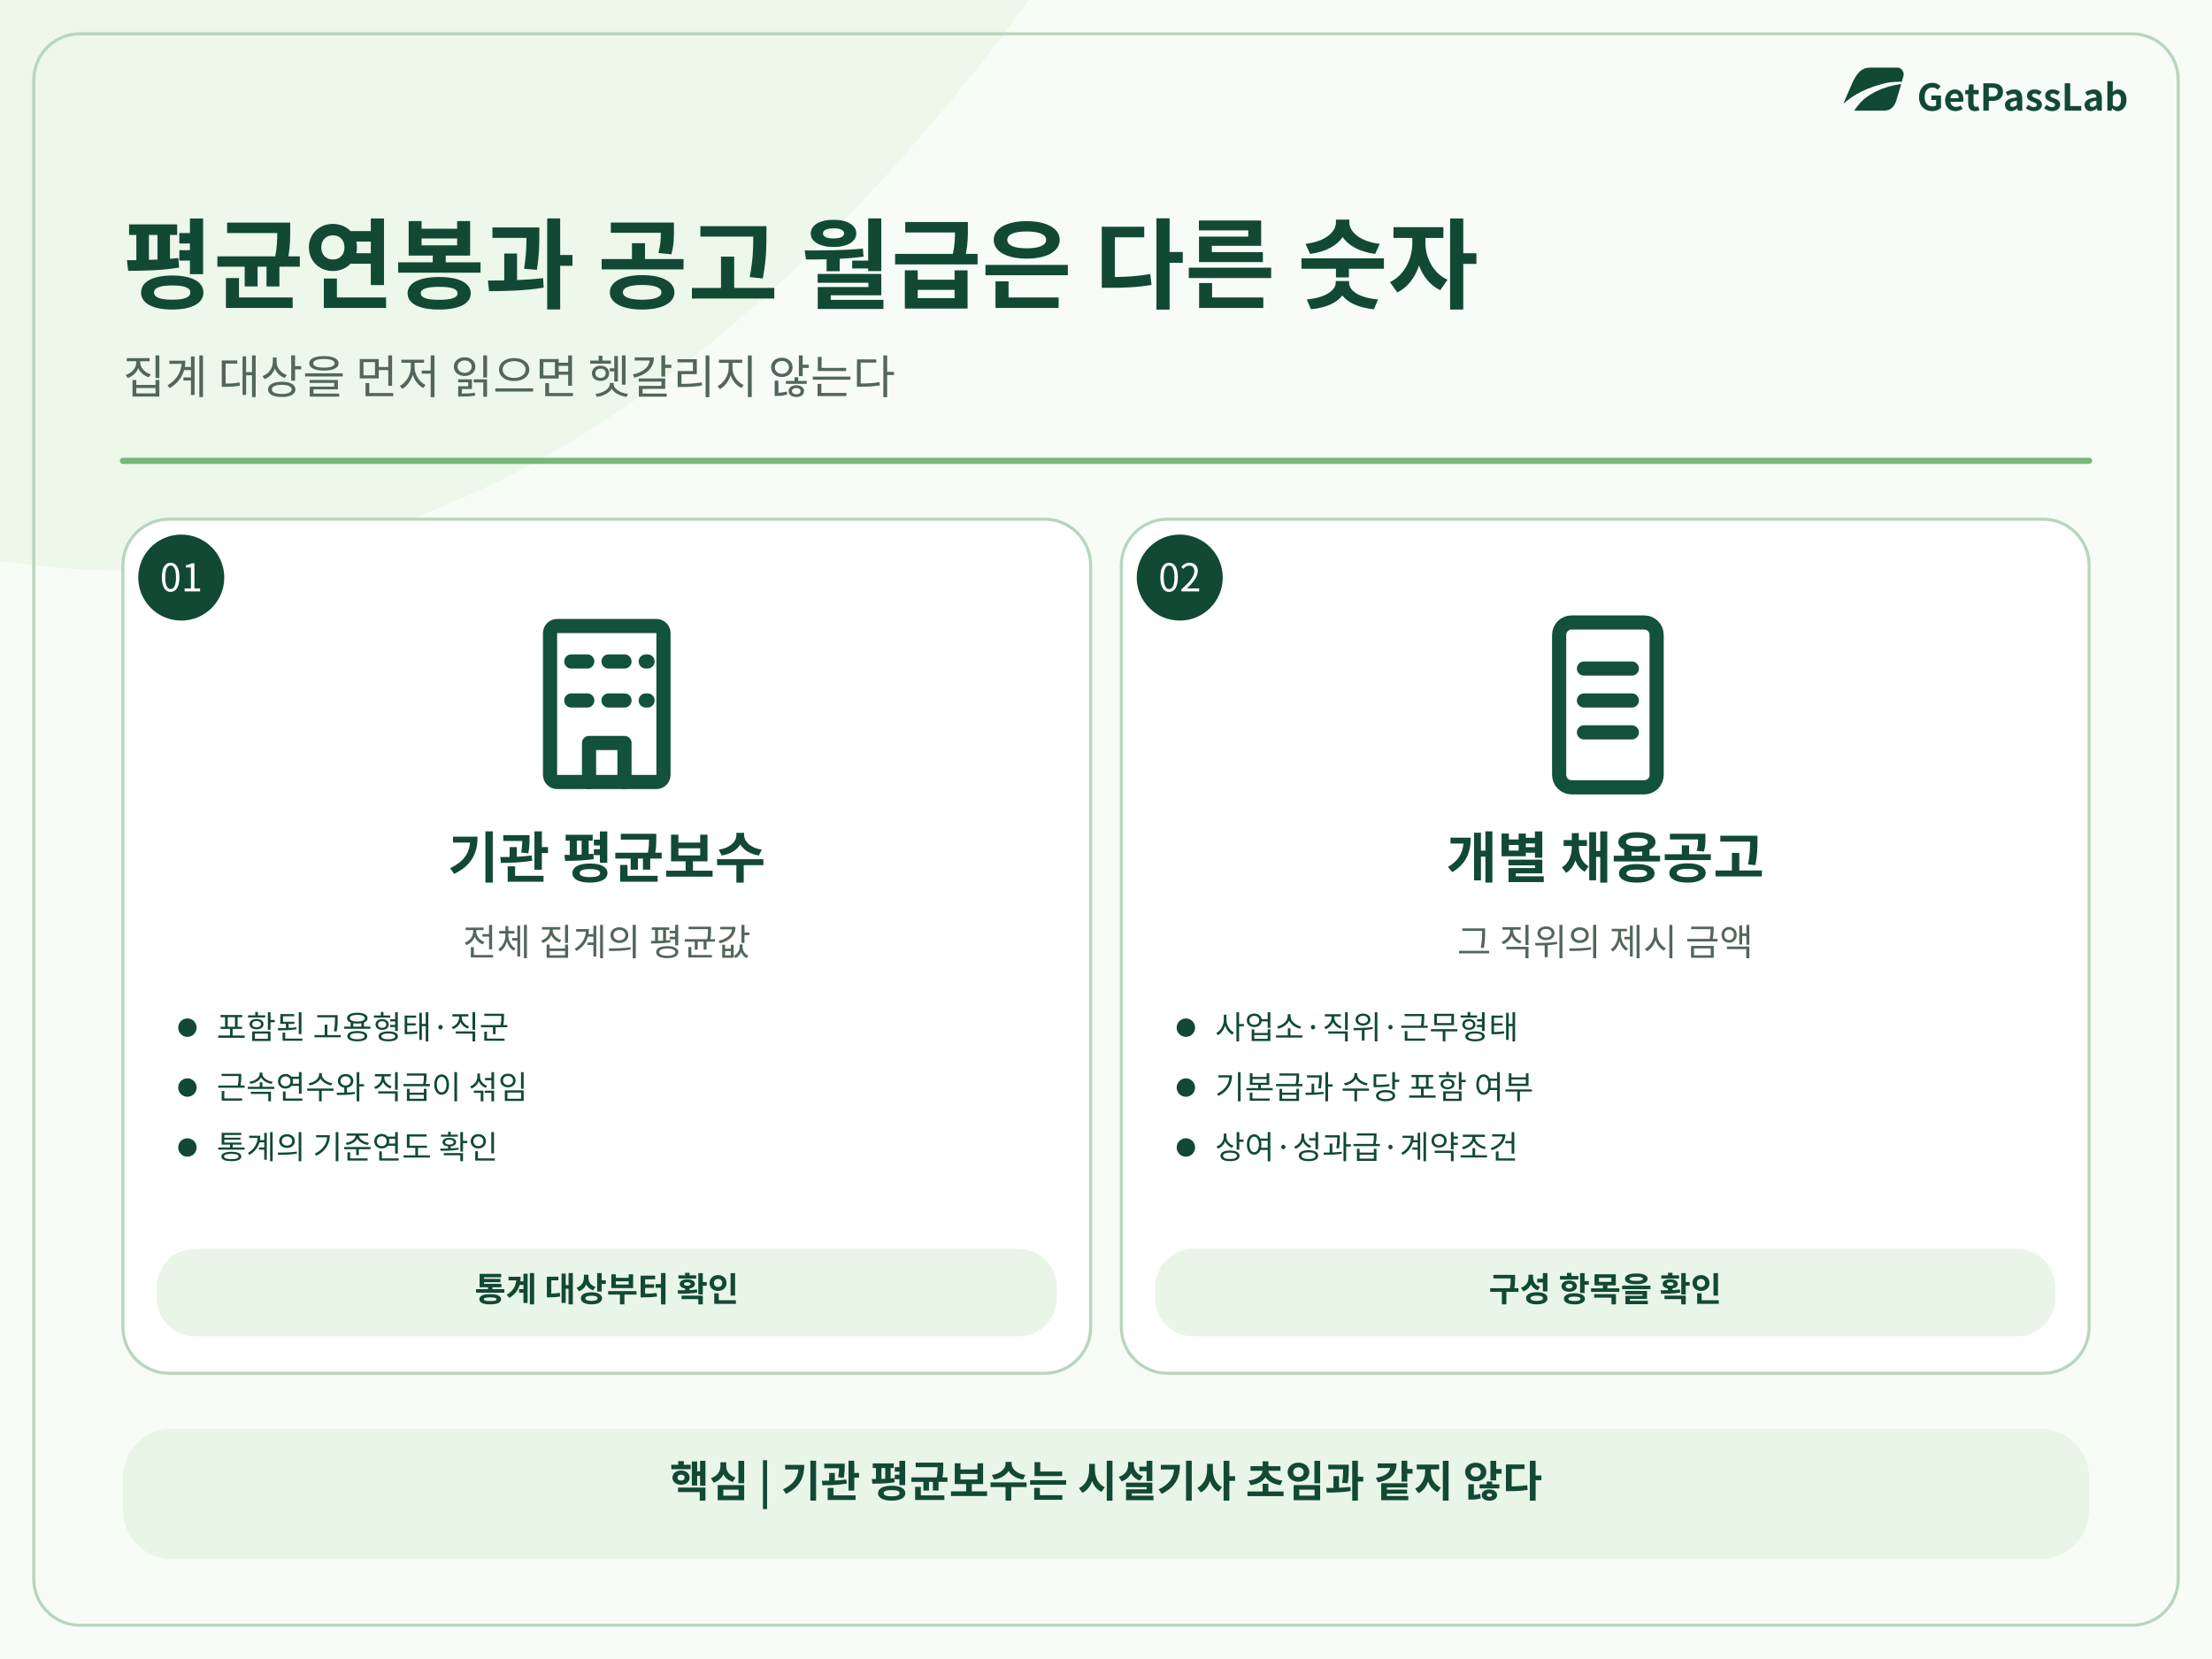
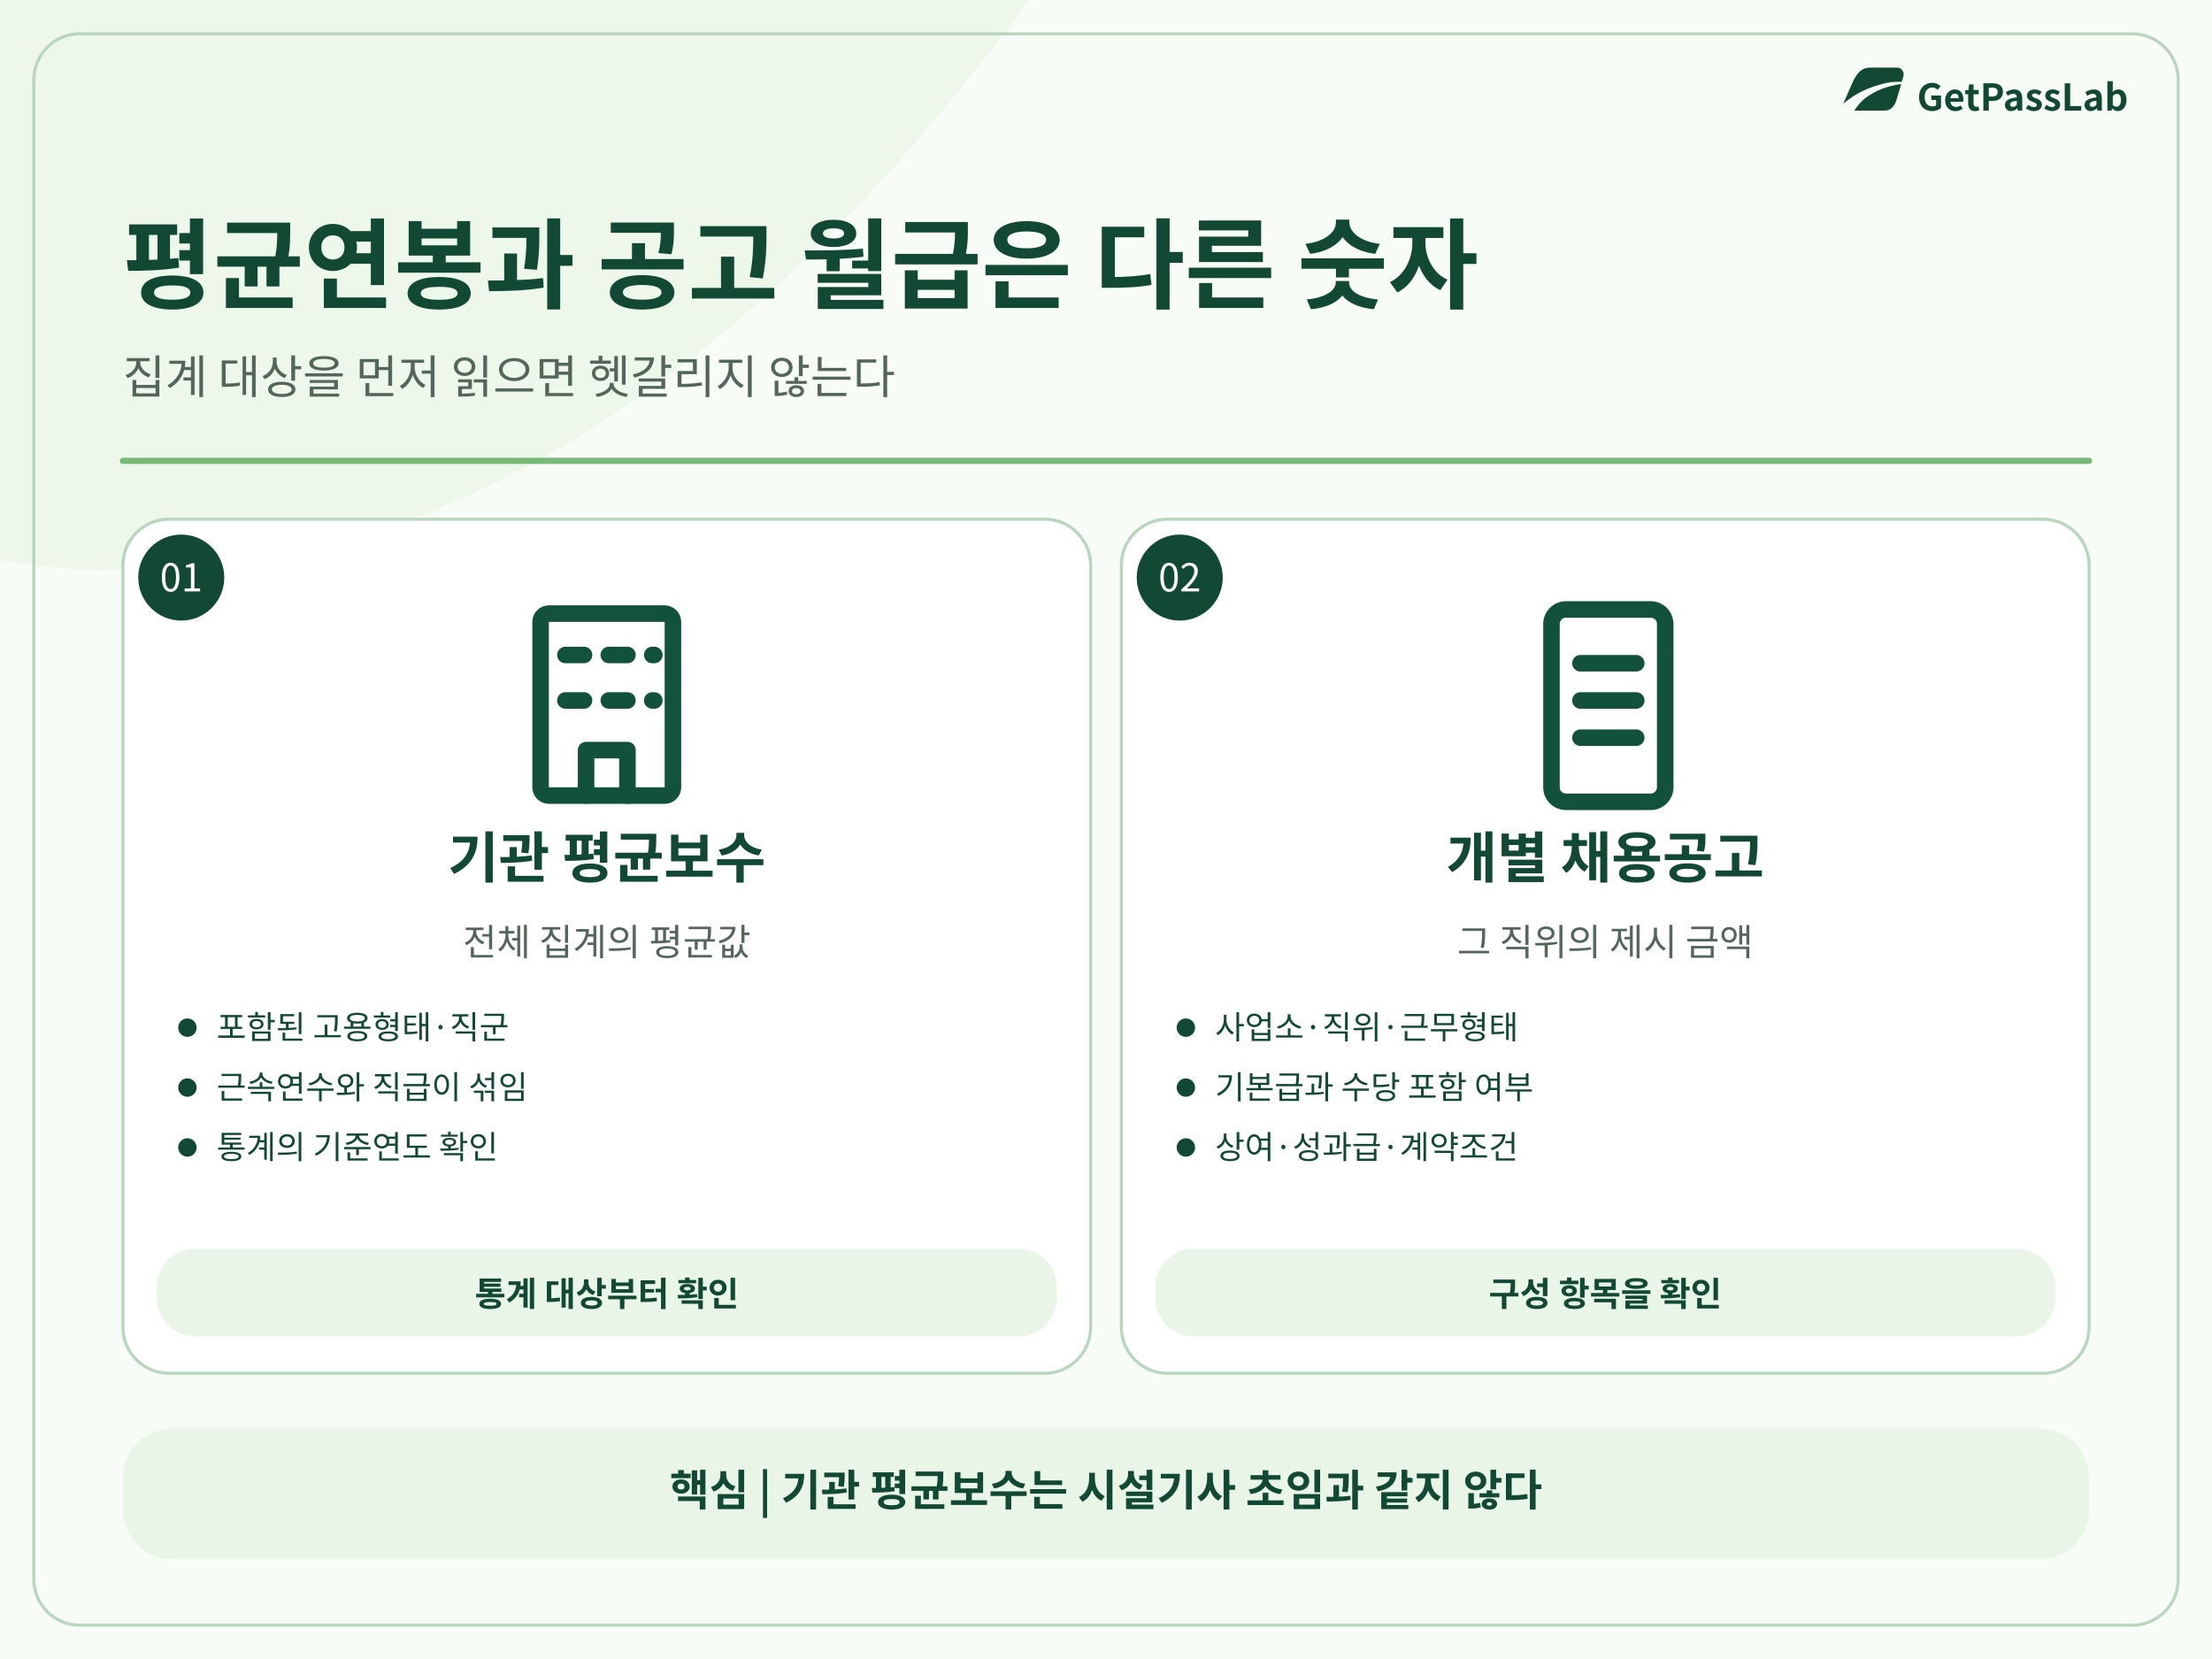
<svg xmlns="http://www.w3.org/2000/svg" width="1440" height="1080" viewBox="0 0 1440 1080" role="img" aria-label="평균연봉과 공고 월급은 다른 숫자">
  <rect x="0" y="0" width="1440" height="1080" rx="0" fill="#F8FCF7" stroke="none" stroke-width="2" />
  <path d="M0 365Q360 420 670 0H0Z" fill="#E9F5E6" opacity=".75" />
  <rect x="22" y="22" width="1396" height="1036" rx="30" fill="none" stroke="#B7D6BD" stroke-width="2" />
  <g font-family="Noto Sans CJK KR,NanumSquare,Noto Sans KR,Apple SD Gothic Neo,Malgun Gothic,sans-serif">
    <g id="gpl-brand" transform="translate(1200 44)">
      <g transform="scale(.109)">
        <path fill="#114935" d="M355 22C349 6 335 0 319 0H163C120 0 90 17 58 82C40 122 22 165 0 216C68 156 145 120 243 95C293 82 333 85 349 85L359 51C362 37 360 28 355 22Z" />
        <path fill="#114935" d="M346 98C264 110 198 134 141 175C108 198 86 226 65 257H245C281 257 302 236 315 201L346 98Z" />
      </g>
      <text x="48" y="28" font-size="24" font-weight="600" fill="#114935">GetPassLab</text>
    </g>
    <g id="header-fixed">
      <text x="80" y="140" fill="#114935" font-size="64" font-weight="700" text-anchor="start" dominant-baseline="hanging">
        <tspan x="80" dy="0">평균연봉과 공고 월급은 다른 숫자</tspan>
      </text>
      <text x="80" y="230" fill="#52665B" font-size="30" font-weight="400" text-anchor="start" dominant-baseline="hanging">
        <tspan x="80" dy="0">집계 대상을 먼저 읽으면 헷갈리지 않는다</tspan>
      </text>
      <path d="M80 300H1360" stroke="#76B978" stroke-width="4" stroke-linecap="round" />
    </g>
    <g id="body-cards" data-count="2" data-top="338">
      <g class="card card-1">
        <rect x="80" y="338" width="630" height="556" rx="30" fill="#FFFFFF" stroke="#B7D6BD" stroke-width="2" />
        <circle cx="118" cy="376" r="28" fill="#114935" />
        <text x="118" y="385" font-size="25" fill="#FFFFFF" text-anchor="middle">01</text>
-         <g transform="translate(335 396) scale(1.153846)" fill="none" stroke="#12523C" stroke-width="8" stroke-linejoin="round" stroke-linecap="round">
+         <g transform="translate(325 386) scale(1.346154)" fill="none" stroke="#12523C" stroke-width="8" stroke-linejoin="round" stroke-linecap="round">
          <rect x="20" y="10" width="64" height="88" rx="4" />
          <path d="M32 30h9M53 30h9M74 30h1M32 52h9M53 52h9M74 52h1M42 98V76h20v22" />
        </g>
        <text x="395" y="540" fill="#114935" font-size="36" font-weight="700" text-anchor="middle" dominant-baseline="hanging">
          <tspan x="395" dy="0">기관 평균보수</tspan>
        </text>
        <text x="395" y="601" fill="#52665B" font-size="24" font-weight="400" text-anchor="middle" dominant-baseline="hanging">
          <tspan x="395" dy="0">전체 집계의 평균값</tspan>
        </text>
        <circle cx="122" cy="669" r="6" fill="#114935" />
        <text x="141" y="658" fill="#114935" font-size="21" font-weight="400" text-anchor="start" dominant-baseline="hanging">
          <tspan x="141" dy="0">포함된 고용형태·직군</tspan>
        </text>
        <circle cx="122" cy="708" r="6" fill="#114935" />
        <text x="141" y="697" fill="#114935" font-size="21" font-weight="400" text-anchor="start" dominant-baseline="hanging">
          <tspan x="141" dy="0">근속연수와 직급이 섞임</tspan>
        </text>
        <circle cx="122" cy="747" r="6" fill="#114935" />
        <text x="141" y="736" fill="#114935" font-size="21" font-weight="400" text-anchor="start" dominant-baseline="hanging">
          <tspan x="141" dy="0">통계의 기준연도 확인</tspan>
        </text>
        <rect x="102" y="813" width="586" height="57" rx="25" fill="#E9F5E6" stroke="none" stroke-width="2" />
-         <text x="395" y="828" fill="#114935" font-size="22" font-weight="700" text-anchor="middle" dominant-baseline="hanging">
-           <tspan x="395" dy="0">통계 대상부터 확인</tspan>
-         </text>
+         <text class="centered-label" data-center-y="841.5" x="395" y="841.5" dy="-0.04em" fill="#114935" font-size="22" font-weight="700" text-anchor="middle" dominant-baseline="central">통계 대상부터 확인</text>
      </g>
      <g class="card card-2">
        <rect x="730" y="338" width="630" height="556" rx="30" fill="#FFFFFF" stroke="#B7D6BD" stroke-width="2" />
        <circle cx="768" cy="376" r="28" fill="#114935" />
        <text x="768" y="385" font-size="25" fill="#FFFFFF" text-anchor="middle">02</text>
-         <g transform="translate(985 396) scale(1.153846)" fill="none" stroke="#12523C" stroke-width="8" stroke-linejoin="round" stroke-linecap="round">
+         <g transform="translate(975 386) scale(1.346154)" fill="none" stroke="#12523C" stroke-width="8" stroke-linejoin="round" stroke-linecap="round">
          <rect x="26" y="8" width="55" height="93" rx="7" />
          <path d="M40 34h27M40 52h27M40 70h27" />
        </g>
        <text x="1045" y="540" fill="#114935" font-size="36" font-weight="700" text-anchor="middle" dominant-baseline="hanging">
          <tspan x="1045" dy="0">개별 채용공고</tspan>
        </text>
        <text x="1045" y="601" fill="#52665B" font-size="24" font-weight="400" text-anchor="middle" dominant-baseline="hanging">
          <tspan x="1045" dy="0">그 직위의 제시 금액</tspan>
        </text>
        <circle cx="772" cy="669" r="6" fill="#114935" />
        <text x="791" y="658" fill="#114935" font-size="21" font-weight="400" text-anchor="start" dominant-baseline="hanging">
          <tspan x="791" dy="0">사업소·직위·근무형태</tspan>
        </text>
        <circle cx="772" cy="708" r="6" fill="#114935" />
        <text x="791" y="697" fill="#114935" font-size="21" font-weight="400" text-anchor="start" dominant-baseline="hanging">
          <tspan x="791" dy="0">기본급과 수당 포함 여부</tspan>
        </text>
        <circle cx="772" cy="747" r="6" fill="#114935" />
        <text x="791" y="736" fill="#114935" font-size="21" font-weight="400" text-anchor="start" dominant-baseline="hanging">
          <tspan x="791" dy="0">상여·성과급·계약조건</tspan>
        </text>
        <rect x="752" y="813" width="586" height="57" rx="25" fill="#E9F5E6" stroke="none" stroke-width="2" />
-         <text x="1045" y="828" fill="#114935" font-size="22" font-weight="700" text-anchor="middle" dominant-baseline="hanging">
-           <tspan x="1045" dy="0">구성 항목을 확인</tspan>
-         </text>
+         <text class="centered-label" data-center-y="841.5" x="1045" y="841.5" dy="-0.04em" fill="#114935" font-size="22" font-weight="700" text-anchor="middle" dominant-baseline="central">구성 항목을 확인</text>
      </g>
    </g>
    <g id="footer-fixed">
      <rect x="80" y="930" width="1280" height="85" rx="32" fill="#E9F5E6" stroke="none" stroke-width="2" />
-       <text x="720" y="950" fill="#114935" font-size="28" font-weight="700" text-anchor="middle" dominant-baseline="hanging">
-         <tspan x="720" dy="0">핵심 | 기관 평균보수는 시설기사 초임과 같지 않다</tspan>
-       </text>
+       <text class="centered-label" data-center-y="972.5" x="720" y="972.5" dy="-0.16em" fill="#114935" font-size="28" font-weight="700" text-anchor="middle" dominant-baseline="central">핵심 | 기관 평균보수는 시설기사 초임과 같지 않다</text>
    </g>
  </g>
</svg>
